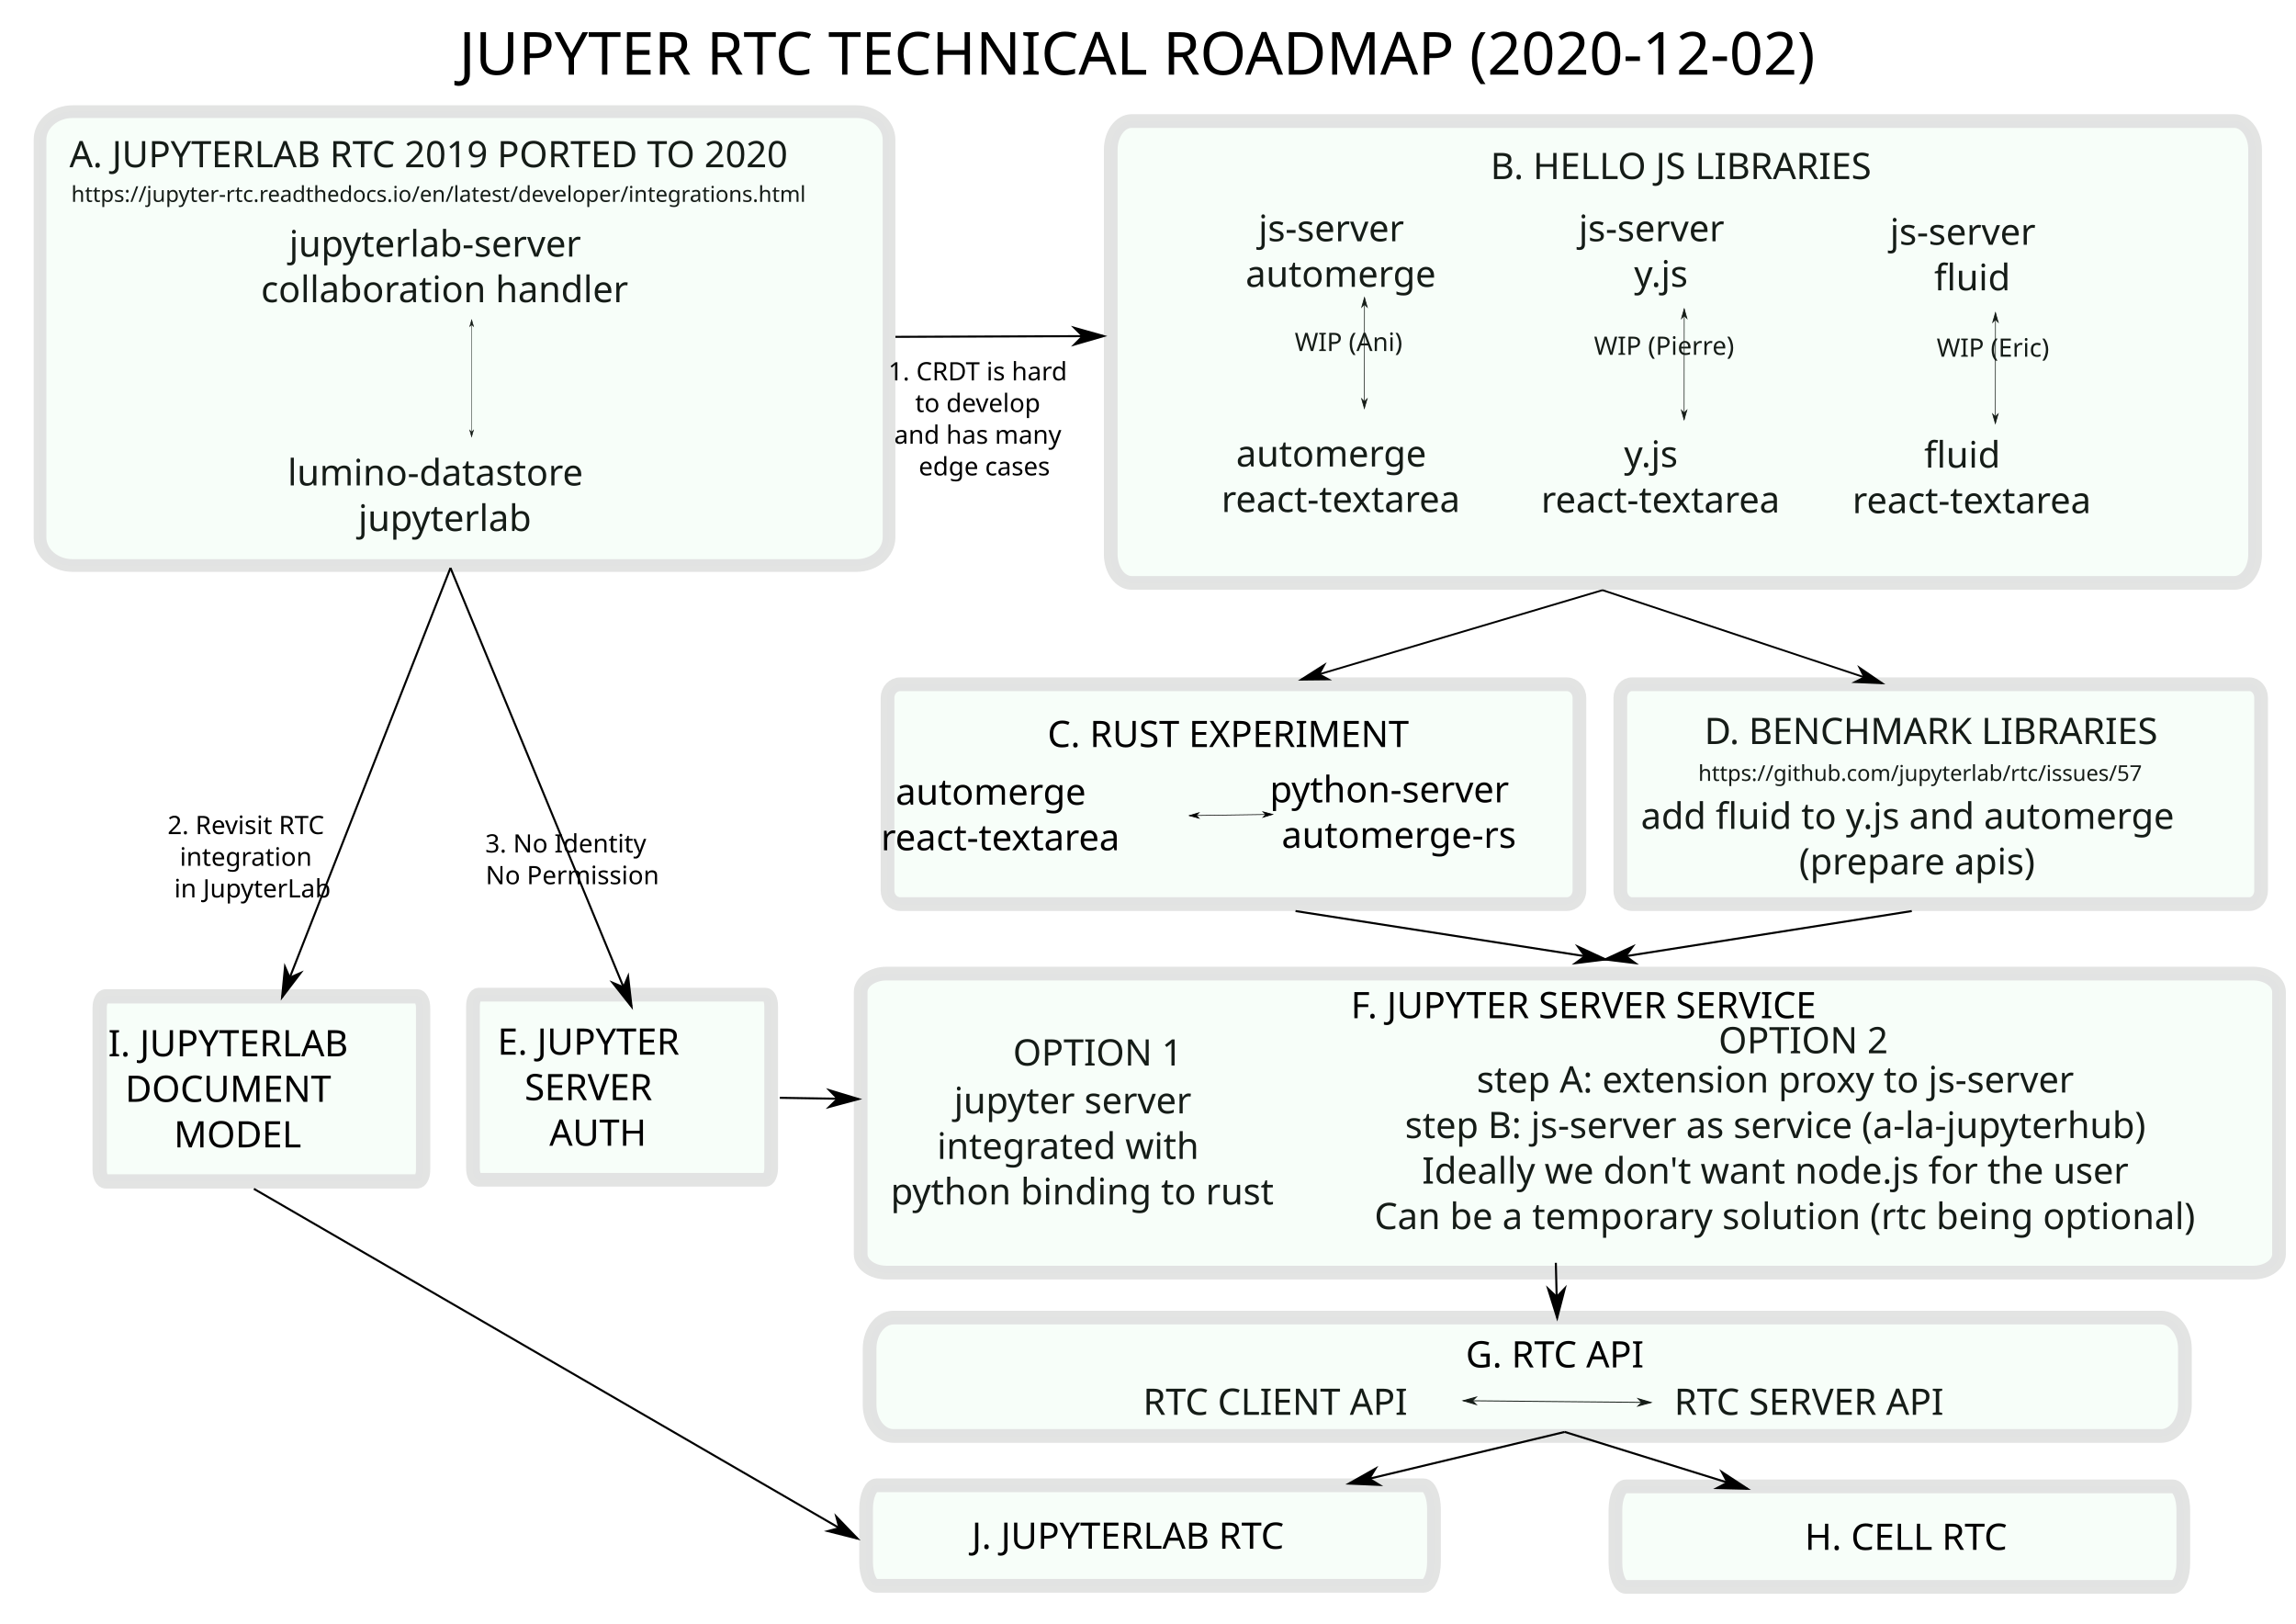
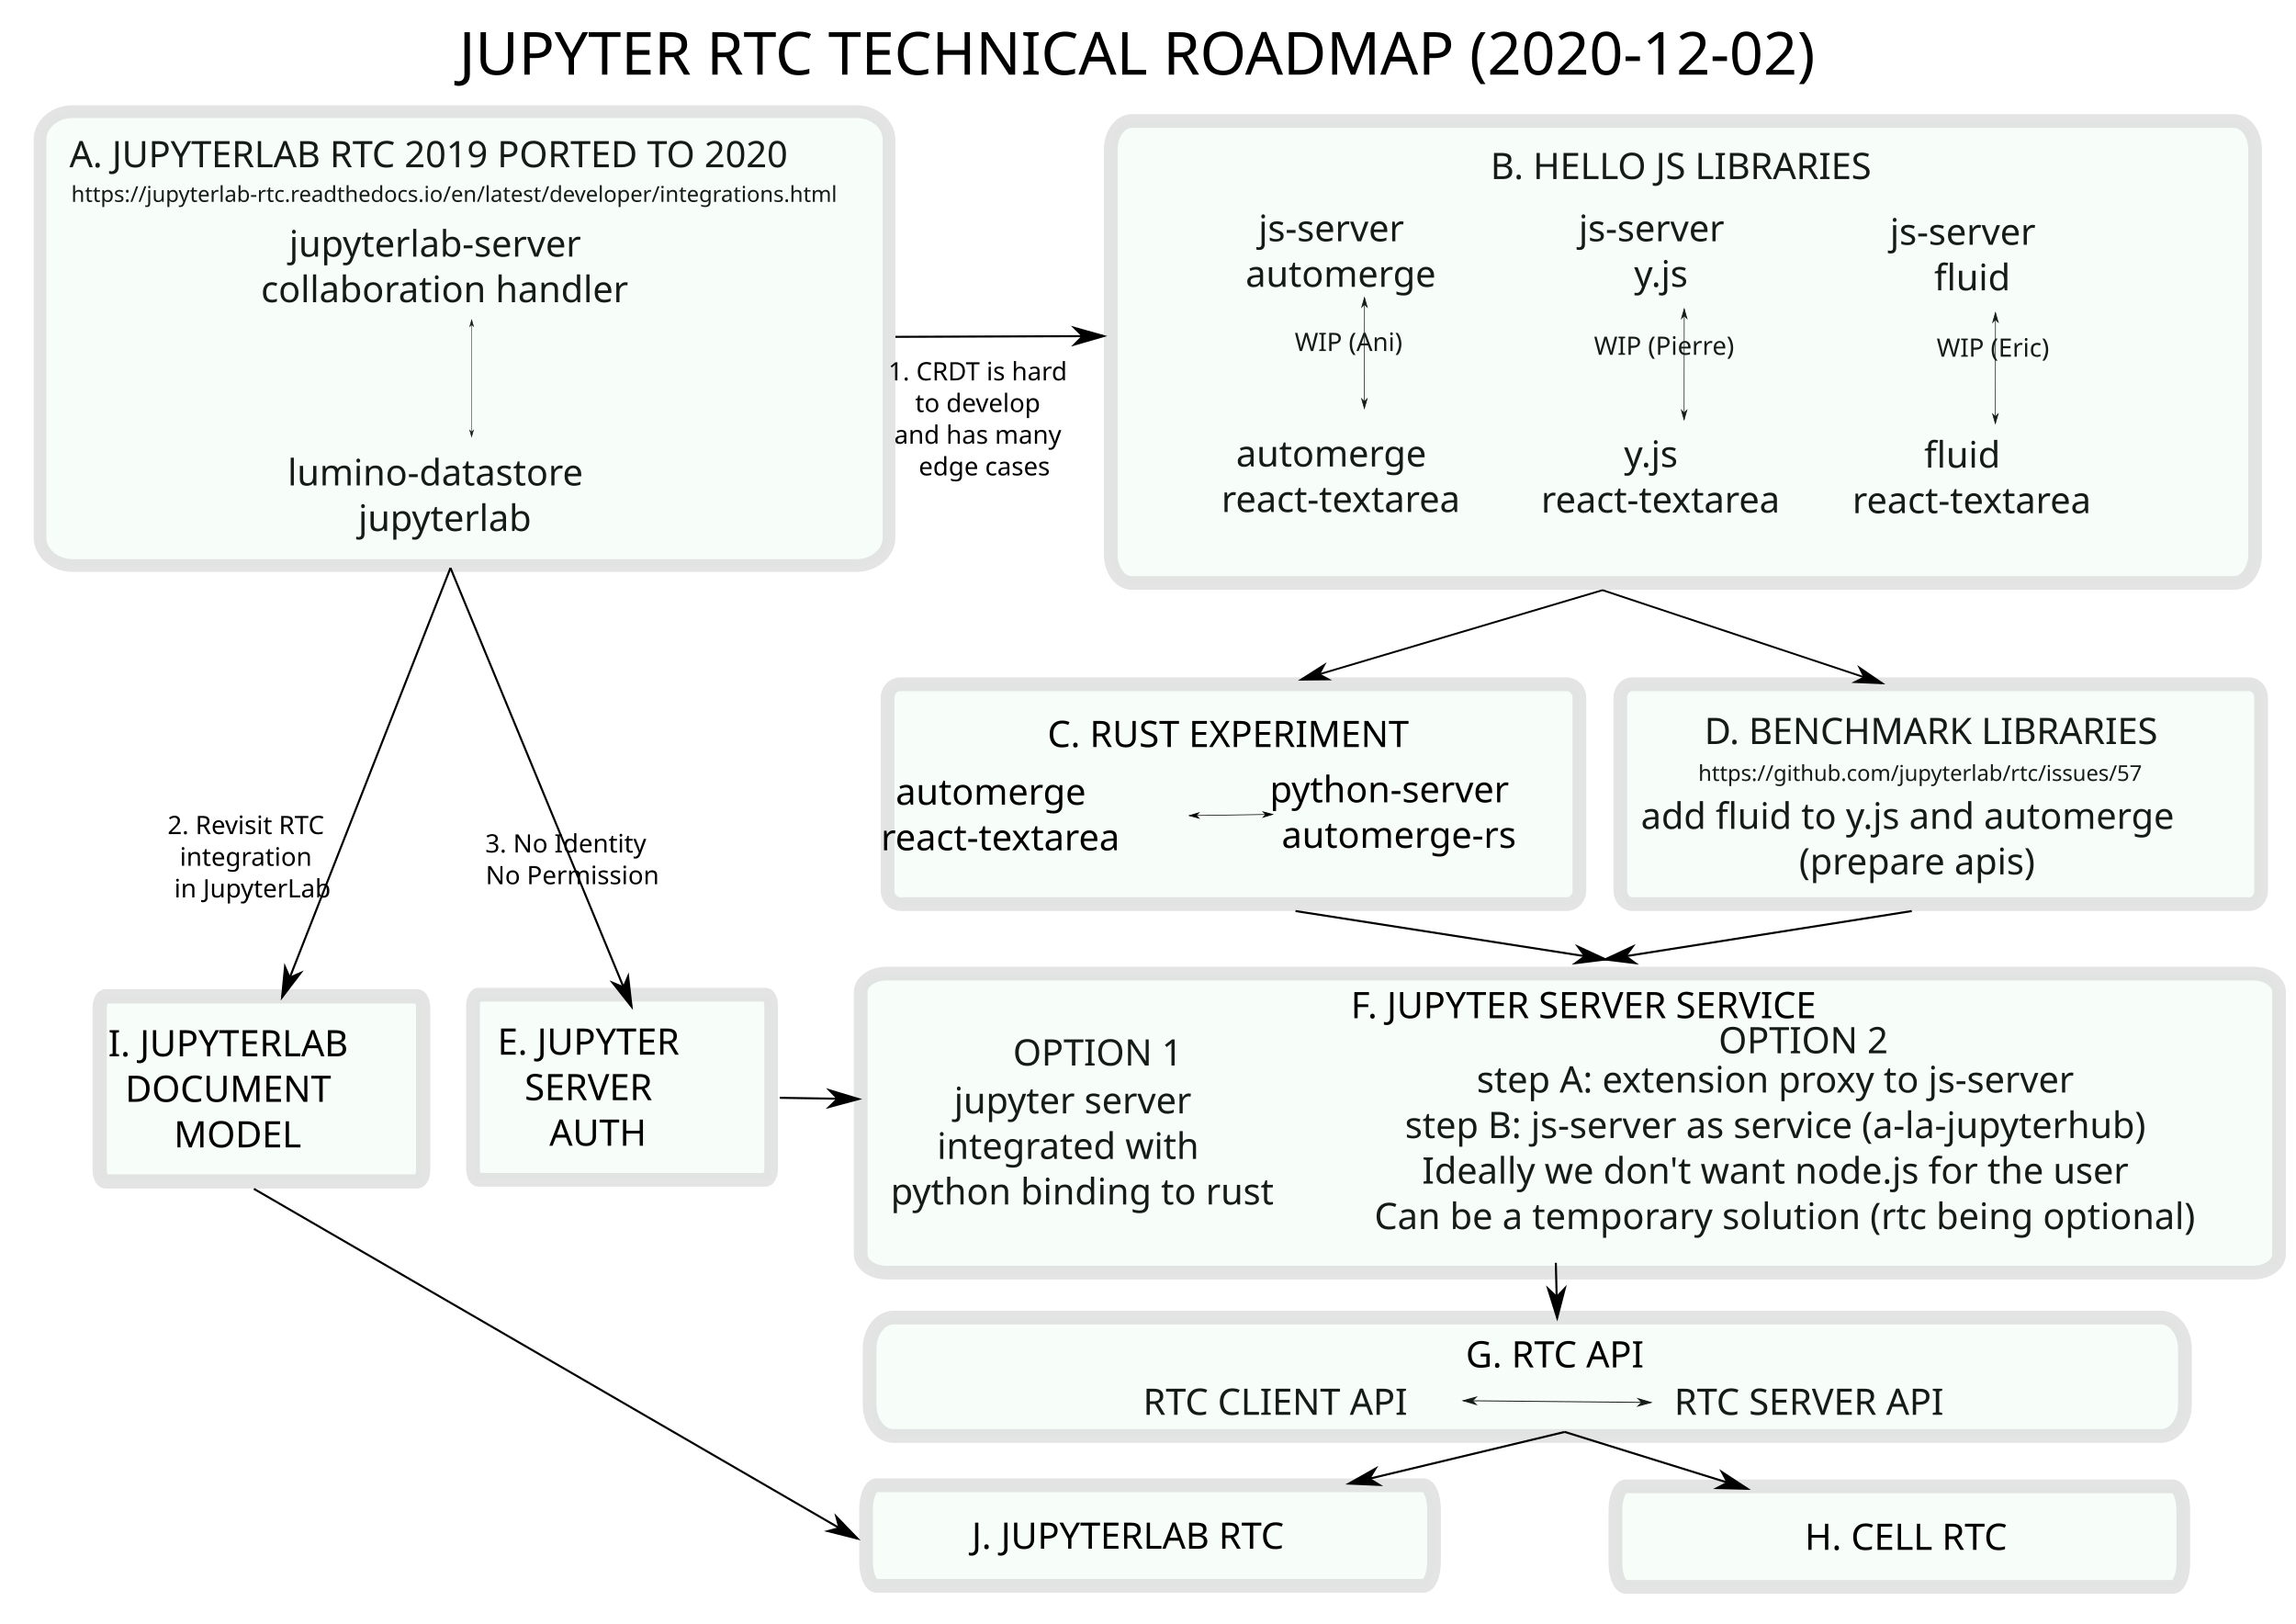
<svg xmlns="http://www.w3.org/2000/svg" width="297mm" height="210mm" viewBox="0 0 297 210" version="1.1" id="svg8">
  <defs id="defs2">
    <marker style="overflow:visible;" id="marker1921" refX="0.0" refY="0.0" orient="auto">
      <path transform="scale(0.8) rotate(180) translate(12.5,0)" style="fill-rule:evenodd;stroke:#000000;stroke-width:1pt;stroke-opacity:1;fill:#000000;fill-opacity:1" d="M 0.0,0.0 L 5.0,-5.0 L -12.5,0.0 L 5.0,5.0 L 0.0,0.0 z " id="path1919" />
    </marker>
    <marker style="overflow:visible;" id="marker6259" refX="0.0" refY="0.0" orient="auto">
      <path transform="scale(0.8) rotate(180) translate(12.5,0)" style="fill-rule:evenodd;stroke:#000000;stroke-width:1pt;stroke-opacity:1;fill:#000000;fill-opacity:1" d="M 0.0,0.0 L 5.0,-5.0 L -12.5,0.0 L 5.0,5.0 L 0.0,0.0 z " id="path6257" />
    </marker>
    <marker style="overflow:visible;" id="marker6003" refX="0.0" refY="0.0" orient="auto">
      <path transform="scale(0.8) rotate(180) translate(12.5,0)" style="fill-rule:evenodd;stroke:#000000;stroke-width:1pt;stroke-opacity:1;fill:#000000;fill-opacity:1" d="M 0.0,0.0 L 5.0,-5.0 L -12.5,0.0 L 5.0,5.0 L 0.0,0.0 z " id="path6001" />
    </marker>
    <marker style="overflow:visible;" id="marker5755" refX="0.0" refY="0.0" orient="auto">
      <path transform="scale(0.8) rotate(180) translate(12.5,0)" style="fill-rule:evenodd;stroke:#000000;stroke-width:1pt;stroke-opacity:1;fill:#000000;fill-opacity:1" d="M 0.0,0.0 L 5.0,-5.0 L -12.5,0.0 L 5.0,5.0 L 0.0,0.0 z " id="path5753" />
    </marker>
    <marker style="overflow:visible;" id="marker5509" refX="0.0" refY="0.0" orient="auto">
      <path transform="scale(0.8) rotate(180) translate(12.5,0)" style="fill-rule:evenodd;stroke:#000000;stroke-width:1pt;stroke-opacity:1;fill:#000000;fill-opacity:1" d="M 0.0,0.0 L 5.0,-5.0 L -12.5,0.0 L 5.0,5.0 L 0.0,0.0 z " id="path5507" />
    </marker>
    <marker style="overflow:visible;" id="marker5409" refX="0.0" refY="0.0" orient="auto">
      <path transform="scale(0.8) rotate(180) translate(12.5,0)" style="fill-rule:evenodd;stroke:#000000;stroke-width:1pt;stroke-opacity:1;fill:#000000;fill-opacity:1" d="M 0.0,0.0 L 5.0,-5.0 L -12.5,0.0 L 5.0,5.0 L 0.0,0.0 z " id="path5407" />
    </marker>
    <marker style="overflow:visible;" id="marker4887" refX="0.0" refY="0.0" orient="auto">
      <path transform="scale(0.8) rotate(180) translate(12.5,0)" style="fill-rule:evenodd;stroke:#000000;stroke-width:1pt;stroke-opacity:1;fill:#000000;fill-opacity:1" d="M 0.0,0.0 L 5.0,-5.0 L -12.5,0.0 L 5.0,5.0 L 0.0,0.0 z " id="path4885" />
    </marker>
    <marker style="overflow:visible;" id="marker4671" refX="0.0" refY="0.0" orient="auto">
      <path transform="scale(0.8) rotate(180) translate(12.5,0)" style="fill-rule:evenodd;stroke:#000000;stroke-width:1pt;stroke-opacity:1;fill:#000000;fill-opacity:1" d="M 0.0,0.0 L 5.0,-5.0 L -12.5,0.0 L 5.0,5.0 L 0.0,0.0 z " id="path4669" />
    </marker>
    <marker style="overflow:visible;" id="marker4463" refX="0.0" refY="0.0" orient="auto">
      <path transform="scale(0.8) rotate(180) translate(12.5,0)" style="fill-rule:evenodd;stroke:#000000;stroke-width:1pt;stroke-opacity:1;fill:#000000;fill-opacity:1" d="M 0.0,0.0 L 5.0,-5.0 L -12.5,0.0 L 5.0,5.0 L 0.0,0.0 z " id="path4461" />
    </marker>
    <marker style="overflow:visible;" id="marker4263" refX="0.0" refY="0.0" orient="auto">
      <path transform="scale(0.8) rotate(180) translate(12.5,0)" style="fill-rule:evenodd;stroke:#000000;stroke-width:1pt;stroke-opacity:1;fill:#000000;fill-opacity:1" d="M 0.0,0.0 L 5.0,-5.0 L -12.5,0.0 L 5.0,5.0 L 0.0,0.0 z " id="path4261" />
    </marker>
    <marker style="overflow:visible;" id="marker4065" refX="0.0" refY="0.0" orient="auto">
      <path transform="scale(0.8) rotate(180) translate(12.5,0)" style="fill-rule:evenodd;stroke:#000000;stroke-width:1pt;stroke-opacity:1;fill:#000000;fill-opacity:1" d="M 0.0,0.0 L 5.0,-5.0 L -12.5,0.0 L 5.0,5.0 L 0.0,0.0 z " id="path4063" />
    </marker>
    <marker style="overflow:visible;" id="marker3738" refX="0.0" refY="0.0" orient="auto">
      <path transform="scale(0.8) rotate(180) translate(12.5,0)" style="fill-rule:evenodd;stroke:#000000;stroke-width:1pt;stroke-opacity:1;fill:#000000;fill-opacity:1" d="M 0.0,0.0 L 5.0,-5.0 L -12.5,0.0 L 5.0,5.0 L 0.0,0.0 z " id="path3736" />
    </marker>
    <marker style="overflow:visible" id="marker3728" refX="0.0" refY="0.0" orient="auto">
      <path transform="scale(0.8) translate(12.5,0)" style="fill-rule:evenodd;stroke:#000000;stroke-width:1pt;stroke-opacity:1;fill:#000000;fill-opacity:1" d="M 0.0,0.0 L 5.0,-5.0 L -12.5,0.0 L 5.0,5.0 L 0.0,0.0 z " id="path3726" />
    </marker>
    <marker style="overflow:visible;" id="marker3233" refX="0.0" refY="0.0" orient="auto">
      <path transform="scale(0.8) rotate(180) translate(12.5,0)" style="fill-rule:evenodd;stroke:#000000;stroke-width:1pt;stroke-opacity:1;fill:#000000;fill-opacity:1" d="M 0.0,0.0 L 5.0,-5.0 L -12.5,0.0 L 5.0,5.0 L 0.0,0.0 z " id="path3231" />
    </marker>
    <marker style="overflow:visible" id="marker3223" refX="0.0" refY="0.0" orient="auto">
      <path transform="scale(0.8) translate(12.5,0)" style="fill-rule:evenodd;stroke:#000000;stroke-width:1pt;stroke-opacity:1;fill:#000000;fill-opacity:1" d="M 0.0,0.0 L 5.0,-5.0 L -12.5,0.0 L 5.0,5.0 L 0.0,0.0 z " id="path3221" />
    </marker>
    <marker style="overflow:visible;" id="marker3095" refX="0.0" refY="0.0" orient="auto">
      <path transform="scale(0.8) rotate(180) translate(12.5,0)" style="fill-rule:evenodd;stroke:#000000;stroke-width:1pt;stroke-opacity:1;fill:#000000;fill-opacity:1" d="M 0.0,0.0 L 5.0,-5.0 L -12.5,0.0 L 5.0,5.0 L 0.0,0.0 z " id="path3093" />
    </marker>
    <marker style="overflow:visible;" id="marker3085" refX="0.0" refY="0.0" orient="auto">
      <path transform="scale(0.8) rotate(180) translate(12.5,0)" style="fill-rule:evenodd;stroke:#000000;stroke-width:1pt;stroke-opacity:1;fill:#000000;fill-opacity:1" d="M 0.0,0.0 L 5.0,-5.0 L -12.5,0.0 L 5.0,5.0 L 0.0,0.0 z " id="path3083" />
    </marker>
    <marker style="overflow:visible" id="marker3075" refX="0.0" refY="0.0" orient="auto">
      <path transform="scale(0.8) translate(12.5,0)" style="fill-rule:evenodd;stroke:#000000;stroke-width:1pt;stroke-opacity:1;fill:#000000;fill-opacity:1" d="M 0.0,0.0 L 5.0,-5.0 L -12.5,0.0 L 5.0,5.0 L 0.0,0.0 z " id="path3073" />
    </marker>
    <marker style="overflow:visible" id="marker3065" refX="0.0" refY="0.0" orient="auto">
      <path transform="scale(0.8) translate(12.5,0)" style="fill-rule:evenodd;stroke:#000000;stroke-width:1pt;stroke-opacity:1;fill:#000000;fill-opacity:1" d="M 0.0,0.0 L 5.0,-5.0 L -12.5,0.0 L 5.0,5.0 L 0.0,0.0 z " id="path3063" />
    </marker>
    <marker style="overflow:visible;" id="marker2085" refX="0.0" refY="0.0" orient="auto">
      <path transform="scale(0.8) rotate(180) translate(12.5,0)" style="fill-rule:evenodd;stroke:#000000;stroke-width:1pt;stroke-opacity:1;fill:#000000;fill-opacity:1" d="M 0.0,0.0 L 5.0,-5.0 L -12.5,0.0 L 5.0,5.0 L 0.0,0.0 z " id="path2083" />
    </marker>
    <marker style="overflow:visible" id="marker2075" refX="0.0" refY="0.0" orient="auto">
      <path transform="scale(0.8) translate(12.5,0)" style="fill-rule:evenodd;stroke:#000000;stroke-width:1pt;stroke-opacity:1;fill:#000000;fill-opacity:1" d="M 0.0,0.0 L 5.0,-5.0 L -12.5,0.0 L 5.0,5.0 L 0.0,0.0 z " id="path2073" />
    </marker>
    <marker style="overflow:visible;" id="marker1939" refX="0.0" refY="0.0" orient="auto">
      <path transform="scale(0.8) rotate(180) translate(12.5,0)" style="fill-rule:evenodd;stroke:#000000;stroke-width:1pt;stroke-opacity:1;fill:#000000;fill-opacity:1" d="M 0.0,0.0 L 5.0,-5.0 L -12.5,0.0 L 5.0,5.0 L 0.0,0.0 z " id="path1937" />
    </marker>
    <marker style="overflow:visible" id="marker1929" refX="0.0" refY="0.0" orient="auto">
      <path transform="scale(0.8) translate(12.5,0)" style="fill-rule:evenodd;stroke:#000000;stroke-width:1pt;stroke-opacity:1;fill:#000000;fill-opacity:1" d="M 0.0,0.0 L 5.0,-5.0 L -12.5,0.0 L 5.0,5.0 L 0.0,0.0 z " id="path1927" />
    </marker>
    <marker style="overflow:visible;" id="marker1577" refX="0.0" refY="0.0" orient="auto">
      <path transform="scale(0.8) rotate(180) translate(12.5,0)" style="fill-rule:evenodd;stroke:#000000;stroke-width:1pt;stroke-opacity:1;fill:#000000;fill-opacity:1" d="M 0.0,0.0 L 5.0,-5.0 L -12.5,0.0 L 5.0,5.0 L 0.0,0.0 z " id="path1575" />
    </marker>
    <marker style="overflow:visible" id="marker1567" refX="0.0" refY="0.0" orient="auto">
      <path transform="scale(0.8) translate(12.5,0)" style="fill-rule:evenodd;stroke:#000000;stroke-width:1pt;stroke-opacity:1;fill:#000000;fill-opacity:1" d="M 0.0,0.0 L 5.0,-5.0 L -12.5,0.0 L 5.0,5.0 L 0.0,0.0 z " id="path1565" />
    </marker>
    <marker style="overflow:visible;" id="marker1471" refX="0.0" refY="0.0" orient="auto">
      <path transform="scale(0.8) rotate(180) translate(12.5,0)" style="fill-rule:evenodd;stroke:#000000;stroke-width:1pt;stroke-opacity:1;fill:#000000;fill-opacity:1" d="M 0.0,0.0 L 5.0,-5.0 L -12.5,0.0 L 5.0,5.0 L 0.0,0.0 z " id="path1469" />
    </marker>
    <marker style="overflow:visible" id="marker1461" refX="0.0" refY="0.0" orient="auto">
      <path transform="scale(0.8) translate(12.5,0)" style="fill-rule:evenodd;stroke:#000000;stroke-width:1pt;stroke-opacity:1;fill:#000000;fill-opacity:1" d="M 0.0,0.0 L 5.0,-5.0 L -12.5,0.0 L 5.0,5.0 L 0.0,0.0 z " id="path1459" />
    </marker>
    <marker style="overflow:visible;" id="marker1373" refX="0.0" refY="0.0" orient="auto">
      <path transform="scale(0.8) rotate(180) translate(12.5,0)" style="fill-rule:evenodd;stroke:#000000;stroke-width:1pt;stroke-opacity:1;fill:#000000;fill-opacity:1" d="M 0.0,0.0 L 5.0,-5.0 L -12.5,0.0 L 5.0,5.0 L 0.0,0.0 z " id="path1371" />
    </marker>
    <marker style="overflow:visible" id="marker1363" refX="0.0" refY="0.0" orient="auto">
      <path transform="scale(0.8) translate(12.5,0)" style="fill-rule:evenodd;stroke:#000000;stroke-width:1pt;stroke-opacity:1;fill:#000000;fill-opacity:1" d="M 0.0,0.0 L 5.0,-5.0 L -12.5,0.0 L 5.0,5.0 L 0.0,0.0 z " id="path1361" />
    </marker>
    <rect x="151.406" y="-2.695" width="144.546" height="67.373" id="rect1303" />
    <marker style="overflow:visible;" id="Arrow1Lend" refX="0.0" refY="0.0" orient="auto">
      <path transform="scale(0.8) rotate(180) translate(12.5,0)" style="fill-rule:evenodd;stroke:#000000;stroke-width:1pt;stroke-opacity:1;fill:#000000;fill-opacity:1" d="M 0.0,0.0 L 5.0,-5.0 L -12.5,0.0 L 5.0,5.0 L 0.0,0.0 z " id="path873" />
    </marker>
    <marker style="overflow:visible" id="Arrow1Lstart" refX="0.0" refY="0.0" orient="auto">
      <path transform="scale(0.8) translate(12.5,0)" style="fill-rule:evenodd;stroke:#000000;stroke-width:1pt;stroke-opacity:1;fill:#000000;fill-opacity:1" d="M 0.0,0.0 L 5.0,-5.0 L -12.5,0.0 L 5.0,5.0 L 0.0,0.0 z " id="path870" />
    </marker>
  </defs>
  <g id="layer1">
    <text xml:space="preserve" style="font-style:normal;font-weight:normal;font-size:4.711px;line-height:1.25;font-family:sans-serif;fill:#000000;fill-opacity:1;stroke:none;stroke-width:0.118" x="60.599" y="62.786" id="text34">
      <tspan id="tspan32" x="60.599" y="62.786" style="text-align:center;text-anchor:middle;stroke-width:0.118">lumino-datastore</tspan>
      <tspan x="60.599" y="68.675" style="text-align:center;text-anchor:middle;stroke-width:0.118" id="tspan45">jupyterlab</tspan>
    </text>
    <text xml:space="preserve" style="font-style:normal;font-weight:normal;font-size:4.711px;line-height:1.25;font-family:sans-serif;fill:#000000;fill-opacity:1;stroke:none;stroke-width:0.118" x="60.572" y="33.193" id="text38">
      <tspan id="tspan36" x="60.572" y="33.193" style="text-align:center;text-anchor:middle;stroke-width:0.118">jupyterlab-server</tspan>
      <tspan x="60.572" y="39.082" style="text-align:center;text-anchor:middle;stroke-width:0.118" id="tspan40">collaboration handler</tspan>
    </text>
    <path style="fill:none;stroke:#000000;stroke-width:0.061;stroke-linecap:butt;stroke-linejoin:miter;stroke-miterlimit:4;stroke-dasharray:none;stroke-opacity:1;marker-start:url(#Arrow1Lstart);marker-end:url(#Arrow1Lend)" d="m 61.005,56.489 0.007,-15.124" id="path42" />
    <text xml:space="preserve" style="font-style:normal;font-weight:normal;font-size:4.711px;line-height:1.25;font-family:sans-serif;text-align:center;text-anchor:middle;fill:#000000;fill-opacity:1;stroke:none;stroke-width:0.118" x="176.489" y="60.336" id="text50">
      <tspan id="tspan48" x="176.489" y="60.336" style="text-align:center;text-anchor:middle;stroke-width:0.118">automerge</tspan>
      <tspan x="176.489" y="66.225" style="text-align:center;text-anchor:middle;stroke-width:0.118" id="tspan1285">react-textarea</tspan>
    </text>
    <text xml:space="preserve" style="font-style:normal;font-weight:normal;font-size:4.711px;line-height:1.25;font-family:sans-serif;text-align:center;text-anchor:middle;fill:#000000;fill-opacity:1;stroke:none;stroke-width:0.118" x="176.492" y="31.206" id="text50-2">
      <tspan x="176.492" y="31.206" style="text-align:center;text-anchor:middle;stroke-width:0.118" id="tspan101">js-server</tspan>
      <tspan x="176.492" y="37.095" style="text-align:center;text-anchor:middle;stroke-width:0.118" id="tspan1246">automerge</tspan>
    </text>
    <text xml:space="preserve" style="font-style:normal;font-weight:normal;font-size:4.711px;line-height:1.25;font-family:sans-serif;fill:#000000;fill-opacity:1;stroke:none;stroke-width:0.118" x="222.309" y="136.224" id="text105">
      <tspan id="tspan103" x="222.309" y="136.224" style="stroke-width:0.118">OPTION 2</tspan>
    </text>
    <text xml:space="preserve" style="font-style:normal;font-weight:normal;font-size:4.711px;line-height:1.25;font-family:sans-serif;fill:#000000;fill-opacity:1;stroke:none;stroke-width:0.118" x="131.039" y="137.811" id="text105-9">
      <tspan id="tspan103-4" x="131.039" y="137.811" style="stroke-width:0.118">OPTION 1</tspan>
    </text>
    <text xml:space="preserve" style="font-style:normal;font-weight:normal;font-size:4.711px;line-height:1.25;font-family:sans-serif;fill:#000000;fill-opacity:1;stroke:none;stroke-width:0.118" x="233.934" y="141.299" id="text127">
      <tspan id="tspan125" x="233.934" y="141.299" style="text-align:center;text-anchor:middle;stroke-width:0.118">step A: extension proxy to js-server</tspan>
      <tspan x="233.934" y="147.188" style="text-align:center;text-anchor:middle;stroke-width:0.118" id="tspan129">step B: js-server as service (a-la-jupyterhub)</tspan>
      <tspan x="233.934" y="153.077" style="text-align:center;text-anchor:middle;stroke-width:0.118" id="tspan2611">Ideally we don't want node.js for the user</tspan>
      <tspan x="233.934" y="158.966" style="text-align:center;text-anchor:middle;stroke-width:0.118" id="tspan2613">Can be a temporary solution (rtc being optional)</tspan>
    </text>
    <text xml:space="preserve" style="font-style:normal;font-weight:normal;font-size:4.711px;line-height:1.25;font-family:sans-serif;fill:#000000;fill-opacity:1;stroke:none;stroke-width:0.118" x="192.803" y="23.156" id="text1234">
      <tspan id="tspan1232" x="192.803" y="23.156" style="stroke-width:0.118">B. HELLO JS LIBRARIES</tspan>
    </text>
    <text xml:space="preserve" style="font-style:normal;font-weight:normal;font-size:4.711px;line-height:1.25;font-family:sans-serif;fill:#000000;fill-opacity:1;stroke:none;stroke-width:0.118" x="143.05" y="144" id="text1242">
      <tspan x="143.05" y="144" style="text-align:center;text-anchor:middle;stroke-width:0.118" id="tspan1240">jupyter server</tspan>
      <tspan x="143.05" y="149.889" style="text-align:center;text-anchor:middle;stroke-width:0.118" id="tspan1283">integrated with </tspan>
      <tspan x="143.05" y="155.778" style="text-align:center;text-anchor:middle;stroke-width:0.118" id="tspan2615">python binding to rust</tspan>
    </text>
    <text xml:space="preserve" style="font-style:normal;font-weight:normal;font-size:4.711px;line-height:1.25;font-family:sans-serif;text-align:center;text-anchor:middle;fill:#000000;fill-opacity:1;stroke:none;stroke-width:0.118" x="217.92" y="31.206" id="text1256">
      <tspan x="217.92" y="31.206" style="text-align:center;text-anchor:middle;stroke-width:0.118" id="tspan1252">js-server</tspan>
      <tspan x="217.92" y="37.095" style="text-align:center;text-anchor:middle;stroke-width:0.118" id="tspan1254">y.js</tspan>
    </text>
    <text xml:space="preserve" style="font-style:normal;font-weight:normal;font-size:4.711px;line-height:1.25;font-family:sans-serif;text-align:center;text-anchor:middle;fill:#000000;fill-opacity:1;stroke:none;stroke-width:0.118" x="258.182" y="31.657" id="text1279">
      <tspan x="258.182" y="31.657" style="text-align:center;text-anchor:middle;stroke-width:0.118" id="tspan1275">js-server</tspan>
      <tspan x="258.182" y="37.546" style="text-align:center;text-anchor:middle;stroke-width:0.118" id="tspan1277">fluid</tspan>
    </text>
    <text xml:space="preserve" style="font-style:normal;font-weight:normal;font-size:4.711px;line-height:1.25;font-family:sans-serif;text-align:center;text-anchor:middle;fill:#000000;fill-opacity:1;stroke:none;stroke-width:0.118" x="217.848" y="60.406" id="text1293">
      <tspan id="tspan1289" x="217.848" y="60.406" style="text-align:center;text-anchor:middle;stroke-width:0.118">y.js</tspan>
      <tspan x="217.848" y="66.295" style="text-align:center;text-anchor:middle;stroke-width:0.118" id="tspan1291">react-textarea</tspan>
    </text>
    <text xml:space="preserve" style="font-style:normal;font-weight:normal;font-size:4.711px;line-height:1.25;font-family:sans-serif;text-align:center;text-anchor:middle;fill:#000000;fill-opacity:1;stroke:none;stroke-width:0.118" x="258.111" y="60.483" id="text1299">
      <tspan id="tspan1295" x="258.111" y="60.483" style="text-align:center;text-anchor:middle;stroke-width:0.118">fluid</tspan>
      <tspan x="258.111" y="66.372" style="text-align:center;text-anchor:middle;stroke-width:0.118" id="tspan1297">react-textarea</tspan>
    </text>
    <text xml:space="preserve" id="text1301" style="font-style:normal;font-weight:normal;font-size:10.583px;line-height:1.25;font-family:sans-serif;white-space:pre;shape-inside:url(#rect1303);fill:#000000;fill-opacity:1;stroke:none;" transform="translate(-0.5291667,8.466667)" />
    <text xml:space="preserve" style="font-style:normal;font-weight:normal;font-size:4.711px;line-height:1.25;font-family:sans-serif;fill:#000000;fill-opacity:1;stroke:none;stroke-width:0.118" x="8.984" y="21.628" id="text1333">
      <tspan id="tspan1331" x="8.984" y="21.628" style="stroke-width:0.118">A. JUPYTERLAB RTC 2019 PORTED TO 2020</tspan>
    </text>
    <path style="fill:none;stroke:#000000;stroke-width:0.088;stroke-linecap:butt;stroke-linejoin:miter;stroke-miterlimit:4;stroke-dasharray:none;stroke-opacity:1;marker-start:url(#marker1363);marker-end:url(#marker1373)" d="m 176.489,52.813 0.015,-14.326" id="path1359" />
    <path style="fill:none;stroke:#000000;stroke-width:0.088;stroke-linecap:butt;stroke-linejoin:miter;stroke-miterlimit:4;stroke-dasharray:none;stroke-opacity:1;marker-start:url(#marker1461);marker-end:url(#marker1471)" d="m 217.848,54.283 0.015,-14.326" id="path1457" />
    <path style="fill:none;stroke:#000000;stroke-width:0.088;stroke-linecap:butt;stroke-linejoin:miter;stroke-miterlimit:4;stroke-dasharray:none;stroke-opacity:1;marker-start:url(#marker1567);marker-end:url(#marker1577)" d="m 258.11,54.773 0.015,-14.326" id="path1563" />
    <text xml:space="preserve" style="font-style:normal;font-weight:normal;font-size:4.711px;line-height:1.25;font-family:sans-serif;fill:#000000;fill-opacity:1;stroke:none;stroke-width:0.118" x="220.475" y="96.232" id="text1787">
      <tspan id="tspan1785" x="220.475" y="96.232" style="stroke-width:0.118">D. BENCHMARK LIBRARIES</tspan>
    </text>
    <text xml:space="preserve" style="font-style:normal;font-weight:normal;font-size:4.711px;line-height:1.25;font-family:sans-serif;fill:#000000;fill-opacity:1;stroke:none;stroke-width:0.118" x="147.859" y="182.984" id="text1839">
      <tspan id="tspan1837" x="147.859" y="182.984" style="stroke-width:0.118">RTC CLIENT API</tspan>
    </text>
    <text xml:space="preserve" style="font-style:normal;font-weight:normal;font-size:4.711px;line-height:1.25;font-family:sans-serif;fill:#000000;fill-opacity:1;stroke:none;stroke-width:0.118" x="216.573" y="182.984" id="text1843">
      <tspan id="tspan1841" x="216.573" y="182.984" style="stroke-width:0.118">RTC SERVER API</tspan>
    </text>
    <path style="fill:none;stroke:#000000;stroke-width:0.118;stroke-linecap:butt;stroke-linejoin:miter;stroke-miterlimit:4;stroke-dasharray:none;stroke-opacity:1;marker-start:url(#marker1929);marker-end:url(#marker1939)" d="m 189.287,181.157 24.269,0.23" id="path1925" />
    <text xml:space="preserve" style="font-style:normal;font-weight:normal;font-size:2.822px;line-height:1.25;font-family:sans-serif;fill:#000000;fill-opacity:1;stroke:none;stroke-width:0.265" x="9.222" y="26.106" id="text2265">
-       <tspan id="tspan2263" x="9.222" y="26.106" style="font-size:2.822px;stroke-width:0.265">https://jupyter-rtc.readthedocs.io/en/latest/developer/integrations.html</tspan>
+       <tspan id="tspan2263" x="9.222" y="26.106" style="font-size:2.822px;stroke-width:0.265">https://jupyterlab-rtc.readthedocs.io/en/latest/developer/integrations.html</tspan>
    </text>
    <text xml:space="preserve" style="font-style:normal;font-weight:normal;font-size:3.279px;line-height:1.25;font-family:sans-serif;fill:#000000;fill-opacity:1;stroke:none;stroke-width:0.137" x="176.569" y="45.397" id="text2353">
      <tspan x="176.569" y="45.397" style="font-size:3.279px;text-align:center;text-anchor:middle;stroke-width:0.137" id="tspan2351">WIP (Ani)</tspan>
    </text>
    <text xml:space="preserve" style="font-style:normal;font-weight:normal;font-size:3.279px;line-height:1.25;font-family:sans-serif;fill:#000000;fill-opacity:1;stroke:none;stroke-width:0.137" x="217.385" y="45.887" id="text2395">
      <tspan x="217.385" y="45.887" style="font-size:3.279px;text-align:center;text-anchor:middle;stroke-width:0.137" id="tspan2393">WIP (Pierre)</tspan>
    </text>
    <text xml:space="preserve" style="font-style:normal;font-weight:normal;font-size:3.279px;line-height:1.25;font-family:sans-serif;fill:#000000;fill-opacity:1;stroke:none;stroke-width:0.137" x="259.926" y="46.132" id="text2399">
      <tspan x="259.926" y="46.132" style="font-size:3.279px;text-align:center;text-anchor:middle;stroke-width:0.137" id="tspan2397">WIP (Eric)</tspan>
    </text>
    <rect style="opacity:0.116;fill:#bcf3c9;fill-opacity:1;stroke:#000600;stroke-width:1.773;stroke-miterlimit:4;stroke-dasharray:none;stroke-opacity:0.975" id="rect2413" width="89.499" height="28.429" x="114.807" y="88.5" ry="1.759" rx="1.633" />
    <text xml:space="preserve" style="font-style:normal;font-weight:normal;font-size:2.822px;line-height:1.25;font-family:sans-serif;fill:#000000;fill-opacity:1;stroke:none;stroke-width:0.265" x="219.685" y="100.997" id="text2453">
      <tspan id="tspan2451" x="219.685" y="100.997" style="font-size:2.822px;stroke-width:0.265">https://github.com/jupyterlab/rtc/issues/57</tspan>
    </text>
    <rect style="opacity:0.116;fill:#bcf3c9;fill-opacity:1;stroke:#000600;stroke-width:1.773;stroke-miterlimit:4;stroke-dasharray:none;stroke-opacity:0.975" id="rect2493" width="170.142" height="15.308" x="112.488" y="170.411" ry="4.031" rx="3.105" />
    <rect style="opacity:0.116;fill:#bcf3c9;fill-opacity:1;stroke:#000600;stroke-width:1.773;stroke-miterlimit:4;stroke-dasharray:none;stroke-opacity:0.975" id="rect2495" width="73.457" height="12.995" x="112.034" y="192.103" ry="3.073" rx="1.341" />
    <rect style="opacity:0.116;fill:#bcf3c9;fill-opacity:1;stroke:#000600;stroke-width:1.773;stroke-miterlimit:4;stroke-dasharray:none;stroke-opacity:0.975" id="rect2713" width="148.025" height="59.73" x="143.683" y="15.657" ry="3.697" rx="2.702" />
    <text xml:space="preserve" style="font-style:normal;font-weight:normal;font-size:4.711px;line-height:1.25;font-family:sans-serif;fill:#000000;fill-opacity:1;stroke:none;stroke-width:0.118" x="135.502" y="96.62" id="text2753">
      <tspan id="tspan2751" x="135.502" y="96.62" style="stroke-width:0.118">C. RUST EXPERIMENT</tspan>
    </text>
    <g id="g3622" transform="translate(-0.3705756,8.466667)">
      <text xml:space="preserve" style="font-style:normal;font-weight:normal;font-size:4.711px;line-height:1.25;font-family:sans-serif;text-align:center;text-anchor:middle;fill:#000000;fill-opacity:1;stroke:none;stroke-width:0.118" x="134.046" y="95.615" id="text3207">
        <tspan id="tspan3203" x="134.046" y="95.615" style="text-align:center;text-anchor:middle;stroke-width:0.118">automerge</tspan>
        <tspan x="134.046" y="101.504" style="text-align:center;text-anchor:middle;stroke-width:0.118" id="tspan3205">react-textarea</tspan>
      </text>
      <text xml:space="preserve" style="font-style:normal;font-weight:normal;font-size:4.711px;line-height:1.25;font-family:sans-serif;text-align:center;text-anchor:middle;fill:#000000;fill-opacity:1;stroke:none;stroke-width:0.118" x="185.608" y="95.3" id="text3213">
        <tspan x="185.608" y="95.3" style="text-align:center;text-anchor:middle;stroke-width:0.118" id="tspan3209">python-server</tspan>
        <tspan x="185.608" y="101.189" style="text-align:center;text-anchor:middle;stroke-width:0.118" id="tspan3211">automerge-rs</tspan>
      </text>
      <path style="fill:none;stroke:#000000;stroke-width:0.088;stroke-linecap:butt;stroke-linejoin:miter;stroke-miterlimit:4;stroke-dasharray:none;stroke-opacity:1;marker-start:url(#marker3223);marker-end:url(#marker3233)" d="m 154.224,97.02 10.764,-0.158" id="path3215" />
    </g>
    <text xml:space="preserve" style="font-style:normal;font-weight:normal;font-size:4.711px;line-height:1.25;font-family:sans-serif;text-align:center;text-anchor:middle;fill:#000000;fill-opacity:1;stroke:none;stroke-width:0.118" x="251.035" y="107.199" id="text3509">
      <tspan x="251.035" y="107.199" style="text-align:center;text-anchor:middle;stroke-width:0.118" id="tspan3515">add fluid to y.js and automerge</tspan>
      <tspan x="251.035" y="113.088" style="text-align:center;text-anchor:middle;stroke-width:0.118" id="tspan3521">(prepare apis)</tspan>
    </text>
    <rect style="opacity:0.116;fill:#bcf3c9;fill-opacity:1;stroke:#000600;stroke-width:1.773;stroke-miterlimit:4;stroke-dasharray:none;stroke-opacity:0.975" id="rect3523" width="82.888" height="28.433" x="209.596" y="88.498" ry="1.76" rx="1.513" />
    <rect style="opacity:0.116;fill:#bcf3c9;fill-opacity:1;stroke:#000600;stroke-width:1.773;stroke-miterlimit:4;stroke-dasharray:none;stroke-opacity:0.975" id="rect2491" width="183.47" height="38.671" x="111.332" y="125.919" ry="2.393" rx="3.348" />
    <rect style="opacity:0.116;fill:#bcf3c9;fill-opacity:1;stroke:#000600;stroke-width:1.773;stroke-miterlimit:4;stroke-dasharray:none;stroke-opacity:0.975" id="rect3704" width="38.57" height="23.936" x="61.182" y="128.647" ry="1.481" rx="0.704" />
    <text xml:space="preserve" style="font-style:normal;font-weight:normal;font-size:4.711px;line-height:1.25;font-family:sans-serif;fill:#000000;fill-opacity:1;stroke:none;stroke-width:0.118" x="80.407" y="136.403" id="text3708">
      <tspan id="tspan3706" x="80.407" y="136.403" style="text-align:center;text-anchor:middle;stroke-width:0.118">E. JUPYTER</tspan>
      <tspan x="80.407" y="142.292" style="text-align:center;text-anchor:middle;stroke-width:0.118" id="tspan3990">SERVER</tspan>
      <tspan x="80.407" y="148.181" style="text-align:center;text-anchor:middle;stroke-width:0.118" id="tspan3988">AUTH</tspan>
    </text>
    <rect style="opacity:0.116;fill:#bcf3c9;fill-opacity:1;stroke:#000600;stroke-width:1.846;stroke-miterlimit:4;stroke-dasharray:none;stroke-opacity:0.975" id="rect3992" width="41.839" height="23.936" x="12.893" y="128.86" ry="1.481" rx="0.764" />
    <text xml:space="preserve" style="font-style:normal;font-weight:normal;font-size:4.711px;line-height:1.25;font-family:sans-serif;fill:#000000;fill-opacity:1;stroke:none;stroke-width:0.118" x="33.799" y="136.617" id="text4000">
      <tspan x="33.799" y="136.617" style="text-align:center;text-anchor:middle;stroke-width:0.118" id="tspan3998">I. JUPYTERLAB</tspan>
      <tspan x="33.799" y="142.505" style="text-align:center;text-anchor:middle;stroke-width:0.118" id="tspan4007">DOCUMENT</tspan>
      <tspan x="33.799" y="148.394" style="text-align:center;text-anchor:middle;stroke-width:0.118" id="tspan4009">MODEL</tspan>
    </text>
    <text xml:space="preserve" style="font-style:normal;font-weight:normal;font-size:3.279px;line-height:1.25;font-family:sans-serif;fill:#000000;fill-opacity:1;stroke:none;stroke-width:0.137" x="34.788" y="103.779" id="text2319">
      <tspan x="34.788" y="103.779" style="font-size:3.279px;text-align:center;text-anchor:middle;stroke-width:0.137" id="tspan2317" />
      <tspan x="34.788" y="107.877" style="font-size:3.279px;text-align:center;text-anchor:middle;stroke-width:0.137" id="tspan3690">2. Revisit RTC</tspan>
      <tspan x="34.788" y="111.975" style="font-size:3.279px;text-align:center;text-anchor:middle;stroke-width:0.137" id="tspan6562">integration</tspan>
      <tspan x="34.788" y="116.074" style="font-size:3.279px;text-align:center;text-anchor:middle;stroke-width:0.137" id="tspan6547">in JupyterLab</tspan>
    </text>
    <path style="fill:none;stroke:#000000;stroke-width:0.265;stroke-linecap:butt;stroke-linejoin:miter;stroke-miterlimit:4;stroke-dasharray:none;stroke-dashoffset:0;stroke-opacity:1;marker-end:url(#marker3738)" d="m 115.826,43.565 26.898,-0.099" id="path4041" />
    <path style="fill:none;stroke:#000000;stroke-width:0.239;stroke-linecap:butt;stroke-linejoin:miter;stroke-miterlimit:4;stroke-dasharray:none;stroke-dashoffset:0;stroke-opacity:1;marker-end:url(#marker4065)" d="M 207.297,76.326 168.336,87.892" id="path4061" />
    <path style="fill:none;stroke:#000000;stroke-width:0.239;stroke-linecap:butt;stroke-linejoin:miter;stroke-miterlimit:4;stroke-dasharray:none;stroke-dashoffset:0;stroke-opacity:1;marker-end:url(#marker4263)" d="M 207.297,76.326 243.444,88.358" id="path4259" />
    <path style="fill:none;stroke:#000000;stroke-width:0.265;stroke-linecap:butt;stroke-linejoin:miter;stroke-miterlimit:4;stroke-dasharray:none;stroke-dashoffset:0;stroke-opacity:1;marker-end:url(#marker4463)" d="m 167.585,117.83 40.073,6.251" id="path4459" />
    <path style="fill:none;stroke:#000000;stroke-width:0.265;stroke-linecap:butt;stroke-linejoin:miter;stroke-miterlimit:4;stroke-dasharray:none;stroke-dashoffset:0;stroke-opacity:1;marker-end:url(#marker4671)" d="m 247.297,117.83 -39.639,6.251" id="path4667" />
    <path style="fill:none;stroke:#000000;stroke-width:0.265;stroke-linecap:butt;stroke-linejoin:miter;stroke-miterlimit:4;stroke-dasharray:none;stroke-dashoffset:0;stroke-opacity:1;marker-end:url(#marker4887)" d="m 201.254,163.325 0.176,7.075" id="path4883" />
    <path style="fill:none;stroke:#000000;stroke-width:0.265;stroke-linecap:butt;stroke-linejoin:miter;stroke-miterlimit:4;stroke-dasharray:none;stroke-dashoffset:0;stroke-opacity:1;marker-end:url(#marker5409)" d="m 202.405,185.196 -27.875,6.674" id="path5107" />
    <path style="fill:none;stroke:#000000;stroke-width:0.265;stroke-linecap:butt;stroke-linejoin:miter;stroke-miterlimit:4;stroke-dasharray:none;stroke-dashoffset:0;stroke-opacity:1;marker-end:url(#marker5509)" d="M 58.272,73.456 36.505,128.93" id="path5505" />
    <path style="fill:none;stroke:#000000;stroke-width:0.265;stroke-linecap:butt;stroke-linejoin:miter;stroke-miterlimit:4;stroke-dasharray:none;stroke-dashoffset:0;stroke-opacity:1;marker-end:url(#marker5755)" d="M 58.272,73.456 81.679,130.151" id="path5751" />
    <path style="fill:none;stroke:#000000;stroke-width:0.265;stroke-linecap:butt;stroke-linejoin:miter;stroke-miterlimit:4;stroke-dasharray:none;stroke-dashoffset:0;stroke-opacity:1;marker-end:url(#marker6003)" d="m 32.842,153.755 78.038,45.212" id="path5999" />
    <path style="fill:none;stroke:#000000;stroke-width:0.265;stroke-linecap:butt;stroke-linejoin:miter;stroke-miterlimit:4;stroke-dasharray:none;stroke-dashoffset:0;stroke-opacity:1;marker-end:url(#marker6259)" d="m 100.87,141.984 10.15,0.162" id="path6255" />
    <text xml:space="preserve" style="font-style:normal;font-weight:normal;font-size:3.279px;line-height:1.25;font-family:sans-serif;fill:#000000;fill-opacity:1;stroke:none;stroke-width:0.137" x="76.169" y="110.26" id="text6531">
      <tspan x="76.169" y="110.26" style="font-size:3.279px;text-align:center;text-anchor:middle;stroke-width:0.137" id="tspan6529">3. No Identity</tspan>
      <tspan x="76.169" y="114.358" style="font-size:3.279px;text-align:center;text-anchor:middle;stroke-width:0.137" id="tspan6554">No Permission</tspan>
    </text>
    <text xml:space="preserve" style="font-style:normal;font-weight:normal;font-size:3.279px;line-height:1.25;font-family:sans-serif;fill:#000000;fill-opacity:1;stroke:none;stroke-width:0.137" x="129.458" y="49.192" id="text6539">
      <tspan x="129.458" y="49.192" style="font-size:3.279px;text-align:center;text-anchor:middle;stroke-width:0.137" id="tspan6537">1. CRDT is hard</tspan>
      <tspan x="129.458" y="53.29" style="font-size:3.279px;text-align:center;text-anchor:middle;stroke-width:0.137" id="tspan1220">to develop</tspan>
      <tspan x="129.458" y="57.389" style="font-size:3.279px;text-align:center;text-anchor:middle;stroke-width:0.137" id="tspan1224">and has many</tspan>
      <tspan x="129.458" y="61.487" style="font-size:3.279px;text-align:center;text-anchor:middle;stroke-width:0.137" id="tspan1228">edge cases</tspan>
    </text>
    <text xml:space="preserve" style="font-style:normal;font-weight:normal;font-size:7.68px;line-height:1.25;font-family:sans-serif;fill:#000000;fill-opacity:1;stroke:none;stroke-width:0.192" x="59.375" y="9.65" id="text2118">
      <tspan id="tspan2116" x="59.375" y="9.65" style="stroke-width:0.192">JUPYTER RTC TECHNICAL ROADMAP (2020-12-02)</tspan>
    </text>
    <rect style="opacity:0.116;fill:#bcf3c9;fill-opacity:1;stroke:#000600;stroke-width:1.643;stroke-miterlimit:4;stroke-dasharray:none;stroke-opacity:0.975" id="rect1853" width="109.822" height="58.7" x="5.178" y="14.44" ry="3.633" rx="4.22" />
    <text xml:space="preserve" style="font-style:normal;font-weight:normal;font-size:4.711px;line-height:1.25;font-family:sans-serif;fill:#000000;fill-opacity:1;stroke:none;stroke-width:0.118" x="174.742" y="131.683" id="text1793">
      <tspan id="tspan1791" x="174.742" y="131.683" style="stroke-width:0.118">F. JUPYTER SERVER SERVICE</tspan>
    </text>
    <text xml:space="preserve" style="font-style:normal;font-weight:normal;font-size:4.711px;line-height:1.25;font-family:sans-serif;fill:#000000;fill-opacity:1;stroke:none;stroke-width:0.118" x="189.61" y="176.852" id="text1793-8">
      <tspan id="tspan1791-0" x="189.61" y="176.852" style="stroke-width:0.118">G. RTC API</tspan>
    </text>
    <text xml:space="preserve" style="font-style:normal;font-weight:normal;font-size:4.711px;line-height:1.25;font-family:sans-serif;fill:#000000;fill-opacity:1;stroke:none;stroke-width:0.118" x="125.697" y="200.308" id="text1793-8-9">
      <tspan id="tspan1791-0-4" x="125.697" y="200.308" style="stroke-width:0.118">J. JUPYTERLAB RTC</tspan>
    </text>
    <rect style="opacity:0.116;fill:#bcf3c9;fill-opacity:1;stroke:#000600;stroke-width:1.773;stroke-miterlimit:4;stroke-dasharray:none;stroke-opacity:0.975" id="rect1905" width="73.457" height="12.995" x="208.965" y="192.242" ry="3.073" rx="1.341" />
    <text xml:space="preserve" style="font-style:normal;font-weight:normal;font-size:4.711px;line-height:1.25;font-family:sans-serif;fill:#000000;fill-opacity:1;stroke:none;stroke-width:0.118" x="233.464" y="200.45" id="text1909">
      <tspan id="tspan1907" x="233.464" y="200.45" style="stroke-width:0.118">H. CELL RTC</tspan>
    </text>
    <path style="fill:none;stroke:#000000;stroke-width:0.265;stroke-linecap:butt;stroke-linejoin:miter;stroke-miterlimit:4;stroke-dasharray:none;stroke-dashoffset:0;stroke-opacity:1;marker-end:url(#marker1921)" d="m 202.405,185.196 23.598,7.342" id="path1917" />
  </g>
</svg>
